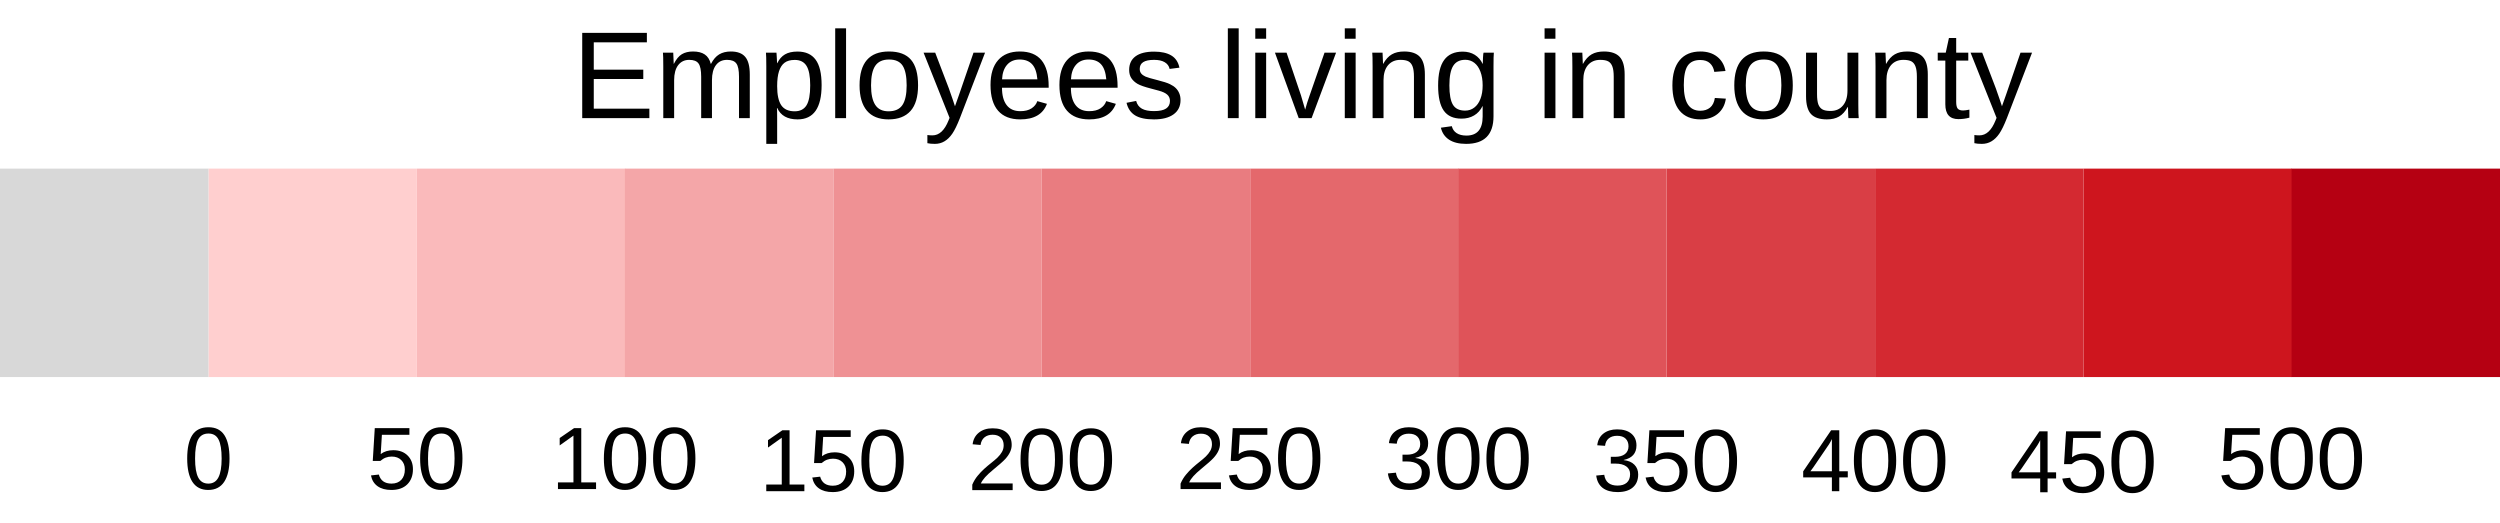
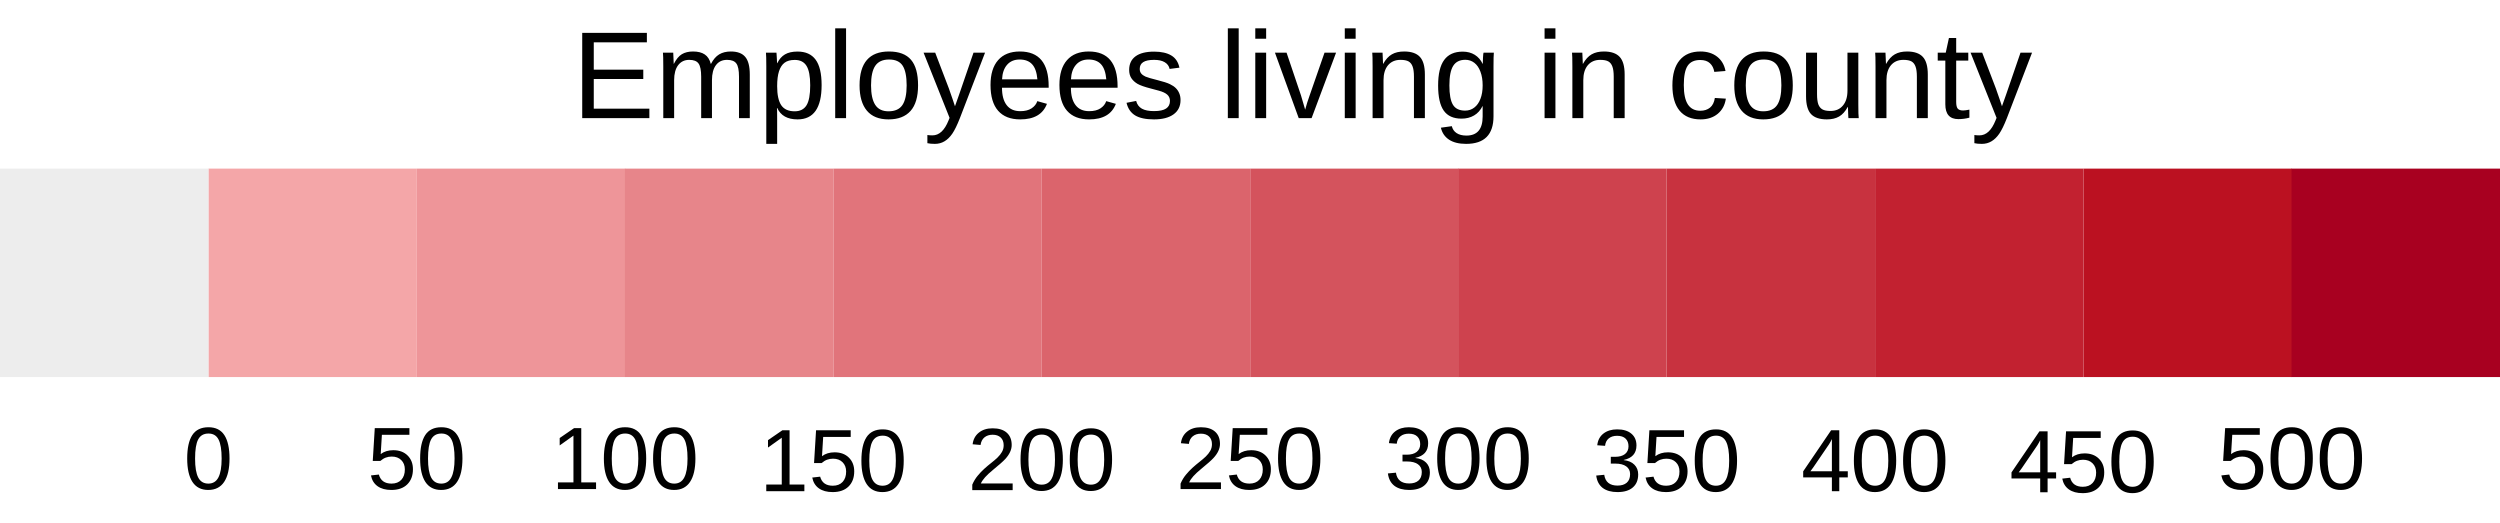
<svg xmlns="http://www.w3.org/2000/svg" version="1.1" id="Layer_1" x="0px" y="0px" viewBox="0 0 564.9 118" style="enable-background:new 0 0 564.9 118;" xml:space="preserve">
  <style type="text/css">
- 	.st0{fill:#E4686C;}
- 	.st1{fill:#E97C80;}
- 	.st2{fill:#EF9194;}
- 	.st3{fill:#FABABB;}
- 	.st4{fill:#CE151E;}
- 	.st5{fill:#D42931;}
- 	.st6{fill:#D93E45;}
- 	.st7{fill:#DF5359;}
- 	.st8{fill:#B50012;}
- 	.st9{fill:#FFCFCF;}
- 	.st10{fill:#F4A6A8;}
- 	.st11{fill:#D8D8D8;}
+ 	.st0{fill:#D4535D;}
+ 	.st1{fill:#DB646C;}
+ 	.st2{fill:#E1747B;}
+ 	.st3{fill:#EE9599;}
+ 	.st4{fill:#BB1121;}
+ 	.st5{fill:#C22130;}
+ 	.st6{fill:#C8323F;}
+ 	.st7{fill:#CE424E;}
+ 	.st8{fill:#A80020;}
+ 	.st9{fill:#F4A6A8;}
+ 	.st10{fill:#E7858A;}
+ 	.st11{fill:#EDEDED;}
	.st12{font-family:'Arial';}
	.st13{font-size:20px;}
	.st14{font-size:28px;}
</style>
  <rect x="282.5" y="38.1" class="st0" width="47.1" height="47.1" />
  <rect x="235.4" y="38.1" class="st1" width="47.1" height="47.1" />
  <rect x="188.3" y="38.1" class="st2" width="47.1" height="47.1" />
  <rect x="94.2" y="38.1" class="st3" width="47.1" height="47.1" />
  <rect x="470.8" y="38.1" class="st4" width="47.1" height="47.1" />
  <rect x="423.7" y="38.1" class="st5" width="47.1" height="47.1" />
  <rect x="376.6" y="38.1" class="st6" width="47.1" height="47.1" />
  <rect x="329.5" y="38.1" class="st7" width="47.1" height="47.1" />
  <rect x="517.8" y="38.1" class="st8" width="47.1" height="47.1" />
  <rect x="47.1" y="38.1" class="st9" width="47.1" height="47.1" />
  <rect x="141.2" y="38.1" class="st10" width="47.1" height="47.1" />
  <rect y="38.1" class="st11" width="47.1" height="47.1" />
  <text transform="matrix(1 0 0 1 359.9152 110.9885)" class="st12 st13">350</text>
  <text transform="matrix(1 0 0 1 218.6953 110.7485)" class="st12 st13">200</text>
  <text transform="matrix(1 0 0 1 312.8453 110.5086)" class="st12 st13">300</text>
  <text transform="matrix(1 0 0 1 171.6152 110.9885)" class="st12 st13">150</text>
  <text transform="matrix(1 0 0 1 406.9952 110.9885)" class="st12 st13">400</text>
  <text transform="matrix(1 0 0 1 124.5452 110.5086)" class="st12 st13">100</text>
  <text transform="matrix(1 0 0 1 83.0267 110.5086)" class="st12 st13">50</text>
  <text transform="matrix(1 0 0 1 41.5183 110.5086)" class="st12 st13">0</text>
  <text transform="matrix(1 0 0 1 454.0652 111.2286)" class="st12 st13">450</text>
  <text transform="matrix(1 0 0 1 501.1353 110.5086)" class="st12 st13">500</text>
  <text transform="matrix(1 0 0 1 265.7603 110.5083)" class="st12 st13">250</text>
  <text transform="matrix(1 0 0 1 129.2619 26.6974)" class="st12 st14">Employees living in county</text>
</svg>
